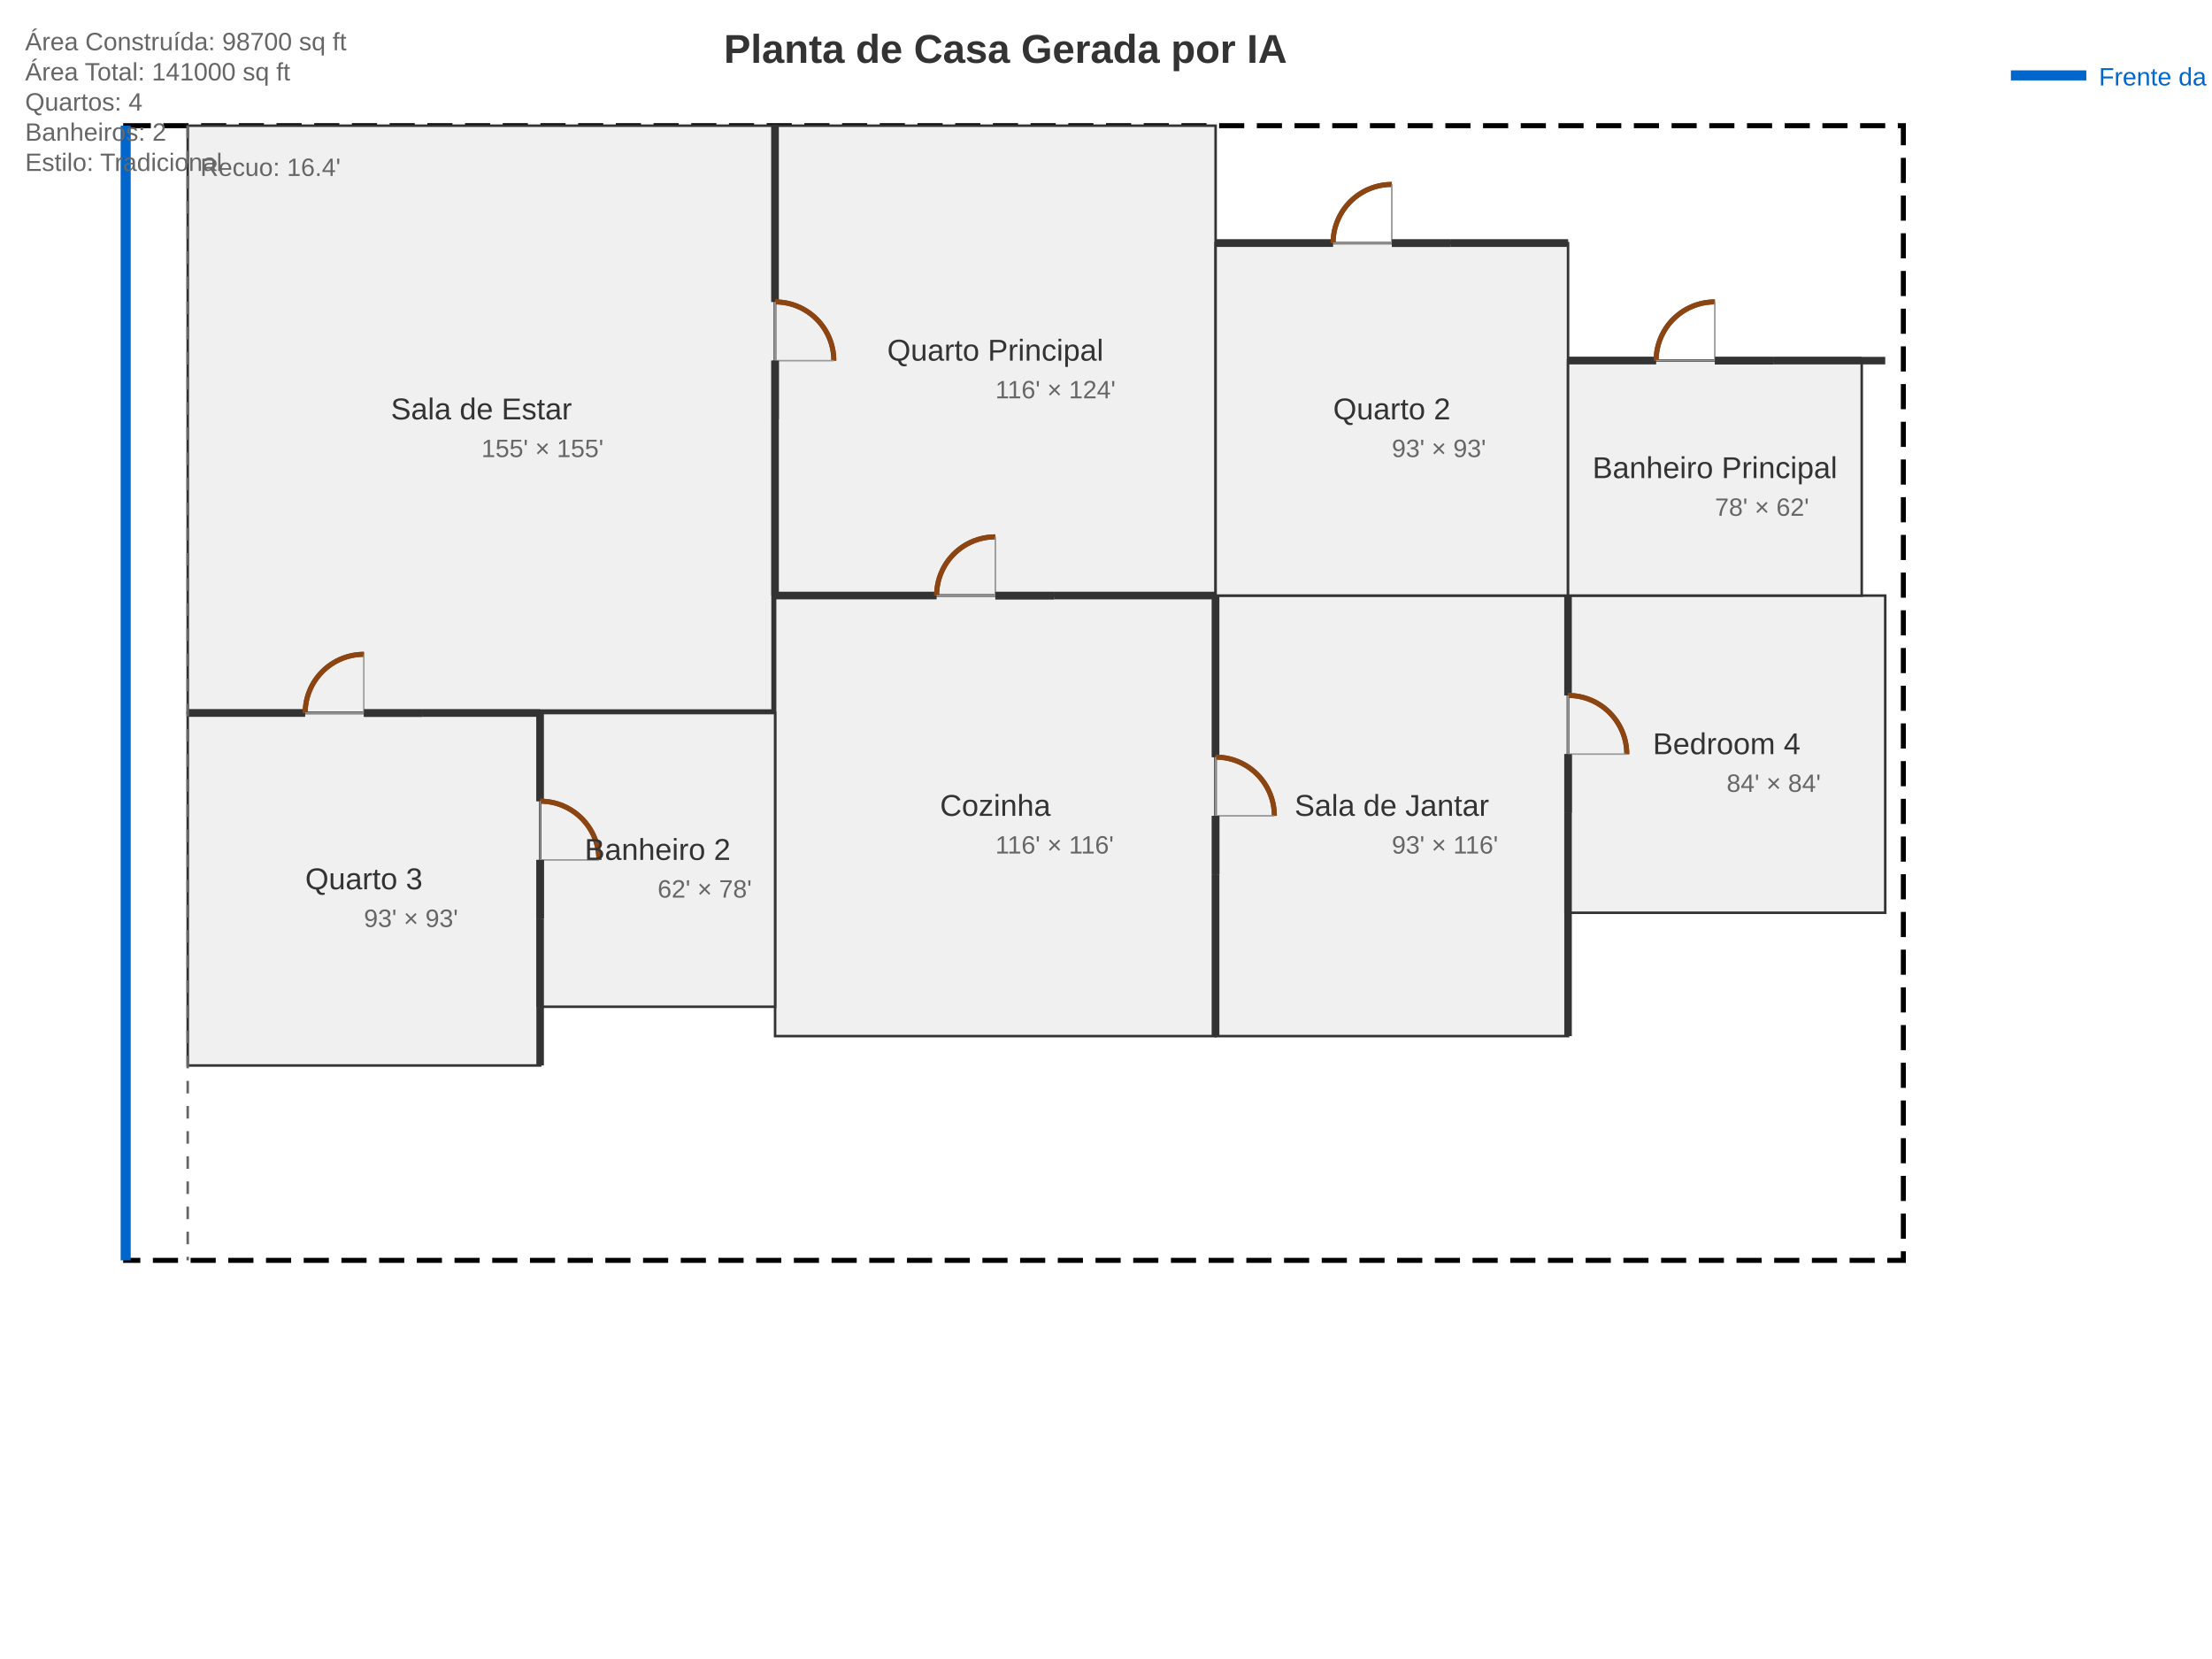
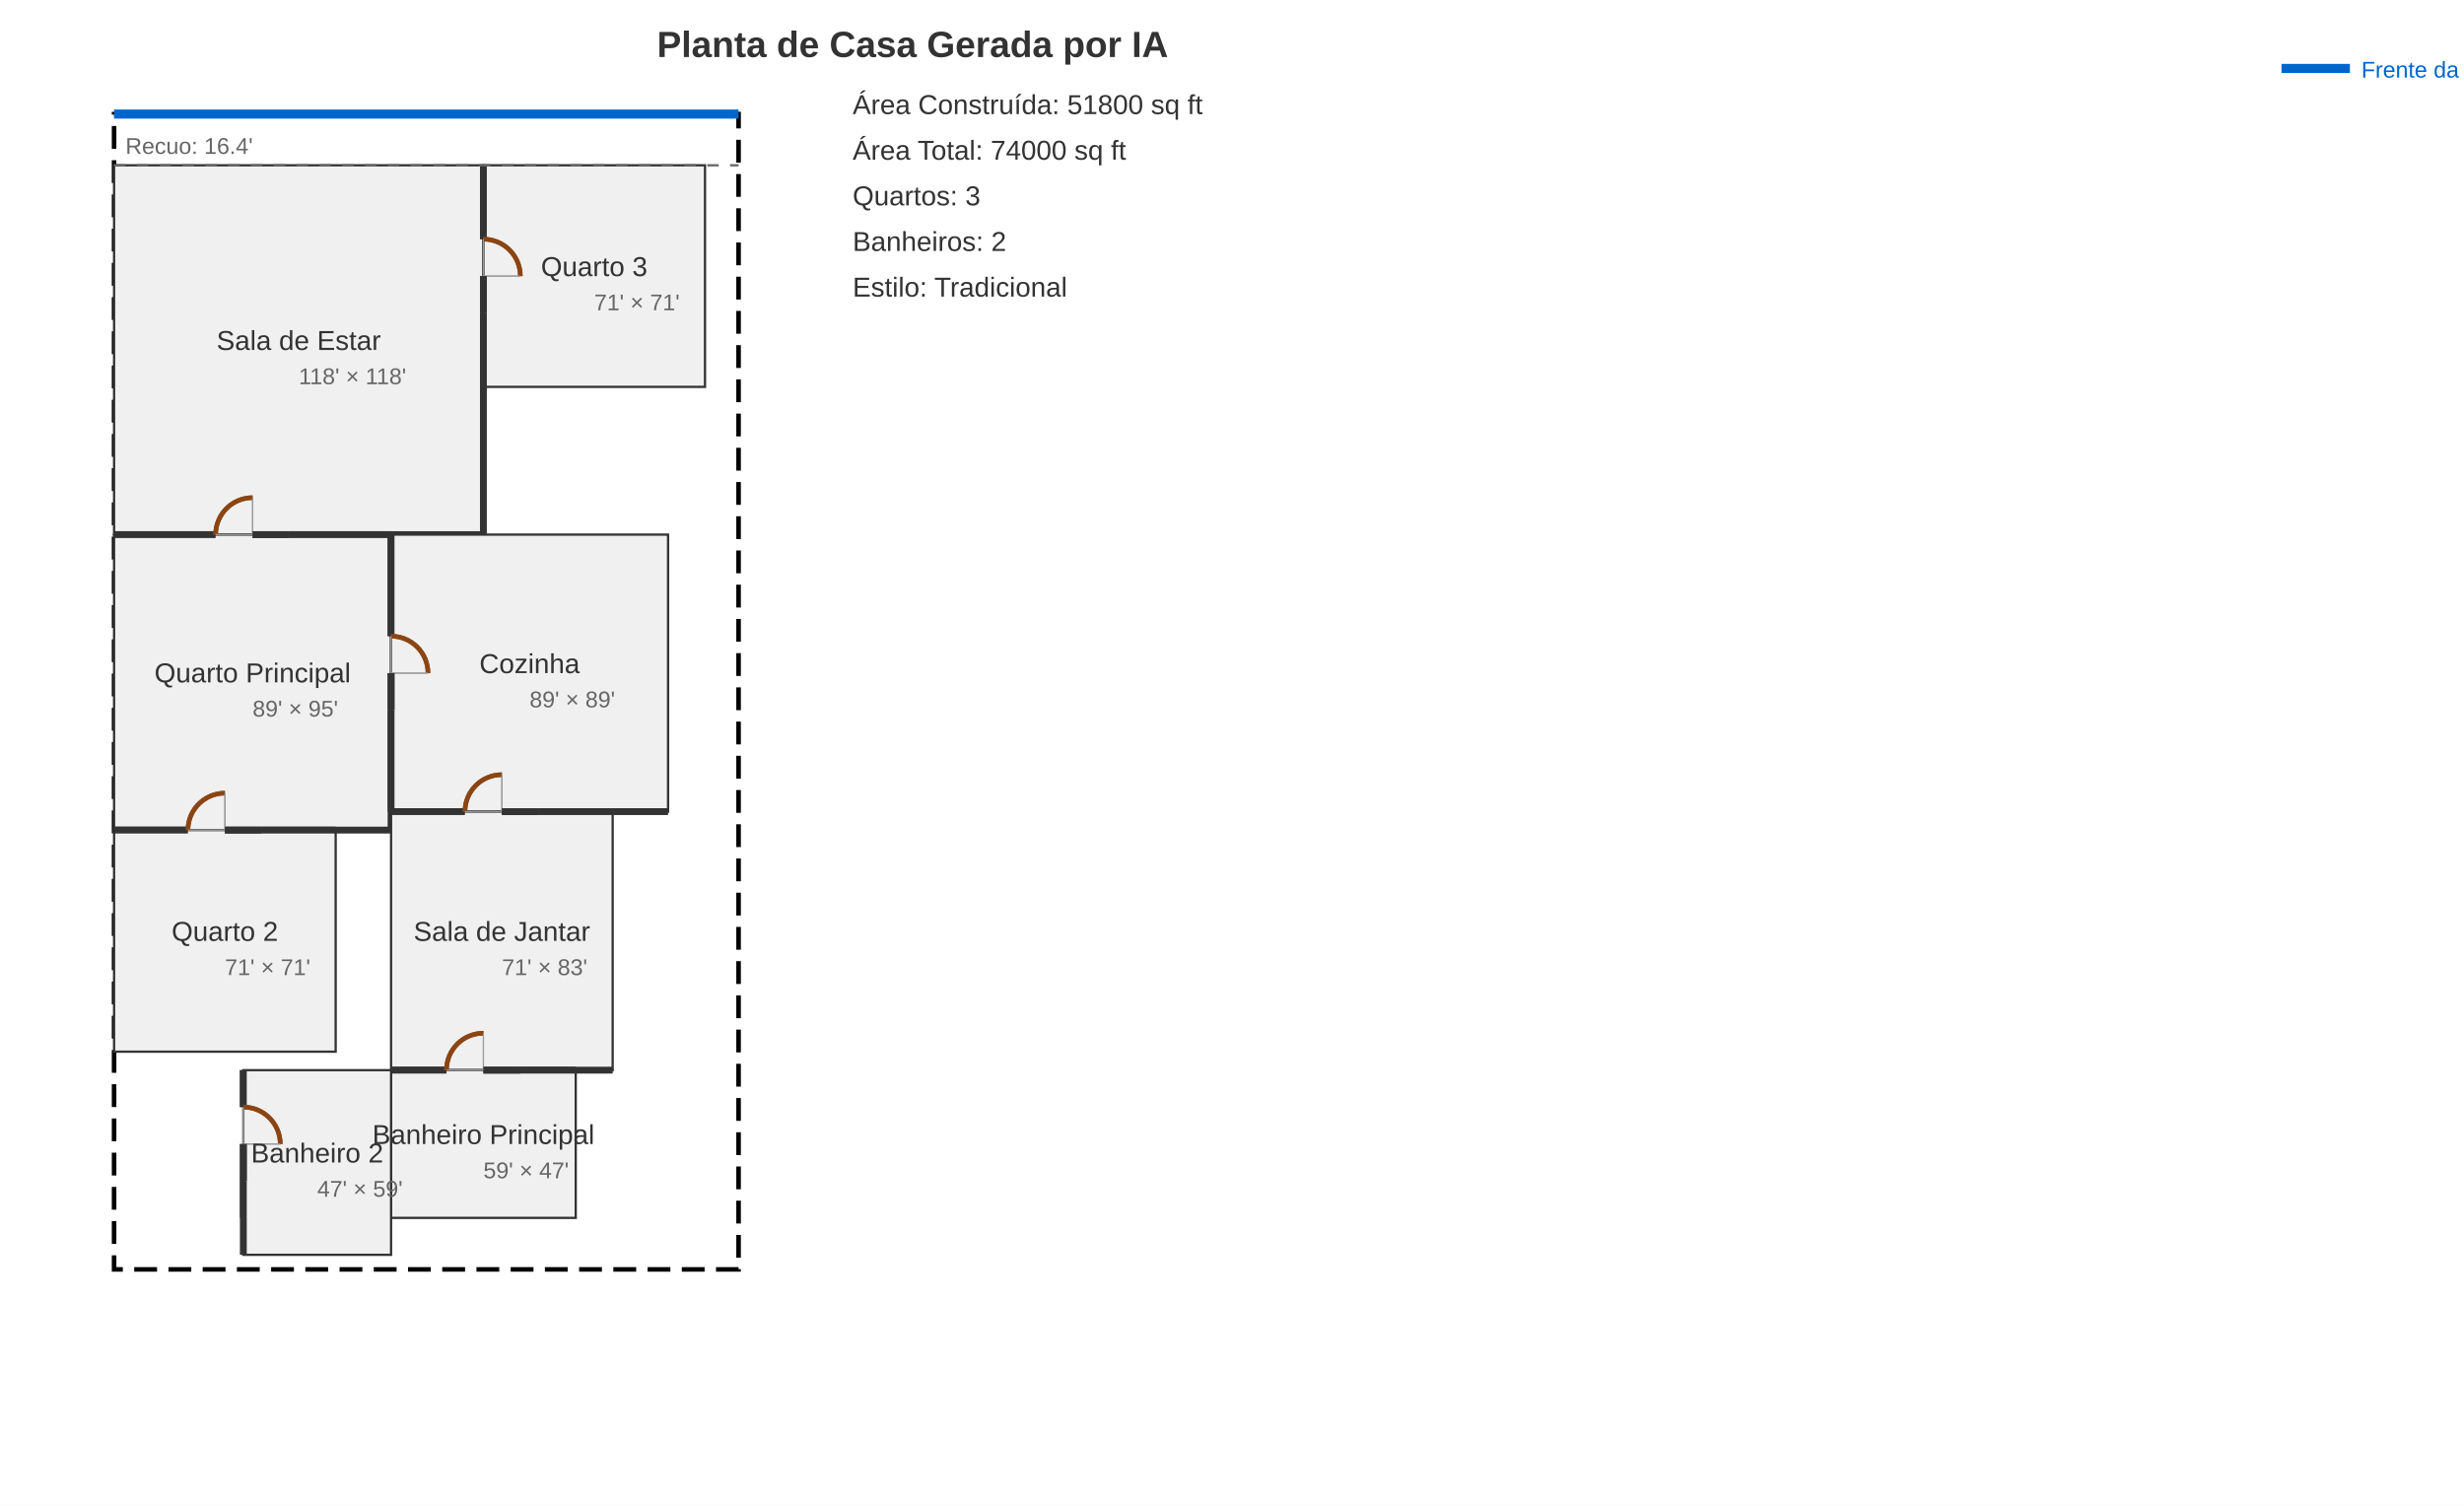
- <svg xmlns="http://www.w3.org/2000/svg" width="880" height="660" viewBox="0 0 880 660">
+ <svg xmlns="http://www.w3.org/2000/svg" width="1080" height="660" viewBox="0 0 1080 660">
  <style>
            .wall { fill: none; stroke: #333; stroke-width: 3; }
            .room-fill { fill: #f0f0f0; stroke: #333; stroke-width: 1; }
            .door { fill: none; stroke: #8B4513; stroke-width: 2; }
            .door-arc { fill: none; stroke: #8B4513; stroke-width: 2; }
            .door-opening { fill: none; stroke: #999; stroke-width: 0.5; }
            .window { fill: #87CEEB; stroke: #333; stroke-width: 1; }
            .room-label { font-family: Arial; font-size: 12px; text-anchor: middle; fill: #333; }
            .specs { font-family: Arial; font-size: 10px; fill: #666; }
            .terrain { fill: none; stroke: #000; stroke-width: 2; stroke-dasharray: 10,5; }
            .front-line { fill: none; stroke: #0066cc; stroke-width: 2; stroke-dasharray: 5,5; }
            .legend { font-family: Arial; font-size: 10px; fill: #0066cc; }
        </style>
-   <rect x="0" y="0" width="880" height="660" fill="white" />
-   <rect x="50" y="50" width="707.208" height="451.409" class="terrain" />
-   <rect x="74.677" y="50.0" width="233.676" height="233.676" class="room-fill" />
-   <line x1="308.353" y1="50.0" x2="308.353" y2="120.103" class="wall" />
-   <line x1="308.353" y1="166.838" x2="308.353" y2="283.676" class="wall" />
-   <line x1="74.677" y1="283.676" x2="121.412" y2="283.676" class="wall" />
-   <line x1="168.147" y1="283.676" x2="308.353" y2="283.676" class="wall" />
-   <rect x="308.353" y="50.0" width="175.257" height="186.941" class="room-fill" />
-   <line x1="308.353" y1="50.0" x2="308.353" y2="120.103" class="wall" />
-   <line x1="308.353" y1="166.838" x2="308.353" y2="236.941" class="wall" />
-   <line x1="308.353" y1="236.941" x2="372.614" y2="236.941" class="wall" />
-   <line x1="419.349" y1="236.941" x2="483.61" y2="236.941" class="wall" />
-   <rect x="308.353" y="236.941" width="175.257" height="175.257" class="room-fill" />
-   <line x1="308.353" y1="236.941" x2="372.614" y2="236.941" class="wall" />
-   <line x1="419.349" y1="236.941" x2="483.61" y2="236.941" class="wall" />
-   <line x1="483.61" y1="236.941" x2="483.61" y2="301.201" class="wall" />
-   <line x1="483.61" y1="347.937" x2="483.61" y2="412.197" class="wall" />
-   <rect x="483.61" y="236.941" width="140.205" height="175.257" class="room-fill" />
-   <line x1="483.61" y1="236.941" x2="483.61" y2="301.201" class="wall" />
-   <line x1="483.61" y1="347.937" x2="483.61" y2="412.197" class="wall" />
-   <line x1="483.61" y1="96.735" x2="530.345" y2="96.735" class="wall" />
-   <line x1="577.08" y1="96.735" x2="623.815" y2="96.735" class="wall" />
-   <line x1="623.815" y1="236.941" x2="623.815" y2="276.665" class="wall" />
-   <line x1="623.815" y1="323.401" x2="623.815" y2="412.197" class="wall" />
-   <rect x="483.61" y="96.735" width="140.205" height="140.205" class="room-fill" />
-   <line x1="483.61" y1="96.735" x2="530.345" y2="96.735" class="wall" />
-   <line x1="577.08" y1="96.735" x2="623.815" y2="96.735" class="wall" />
-   <rect x="74.677" y="283.676" width="140.205" height="140.205" class="room-fill" />
-   <line x1="74.677" y1="283.676" x2="121.412" y2="283.676" class="wall" />
-   <line x1="168.147" y1="283.676" x2="214.883" y2="283.676" class="wall" />
-   <line x1="214.883" y1="283.676" x2="214.883" y2="318.727" class="wall" />
-   <line x1="214.883" y1="365.462" x2="214.883" y2="423.881" class="wall" />
-   <rect x="623.815" y="236.941" width="126.185" height="126.185" class="room-fill" />
-   <line x1="623.815" y1="236.941" x2="623.815" y2="276.665" class="wall" />
-   <line x1="623.815" y1="323.401" x2="623.815" y2="363.126" class="wall" />
-   <line x1="623.815" y1="143.47" x2="658.866" y2="143.47" class="wall" />
-   <line x1="705.602" y1="143.47" x2="750.0" y2="143.47" class="wall" />
-   <rect x="623.815" y="143.47" width="116.838" height="93.47" class="room-fill" />
-   <line x1="623.815" y1="143.47" x2="658.866" y2="143.47" class="wall" />
-   <line x1="705.602" y1="143.47" x2="740.653" y2="143.47" class="wall" />
-   <rect x="214.883" y="283.676" width="93.47" height="116.838" class="room-fill" />
-   <line x1="214.883" y1="283.676" x2="214.883" y2="318.727" class="wall" />
-   <line x1="214.883" y1="365.462" x2="214.883" y2="400.514" class="wall" />
-   <path d="M 308.353 120.103 A 23.368 23.368 0 0 1 331.72 143.47" class="door-arc" />
-   <line x1="308.353" y1="120.103" x2="308.353" y2="143.47" class="door-opening" />
-   <line x1="308.353" y1="143.47" x2="331.72" y2="143.47" class="door-opening" />
-   <line x1="308.353" y1="143.47" x2="308.353" y2="166.838" class="wall" />
-   <path d="M 121.412 283.676 A 23.368 23.368 0 0 1 144.78 260.308" class="door-arc" />
-   <line x1="121.412" y1="283.676" x2="144.78" y2="283.676" class="door-opening" />
-   <line x1="144.78" y1="283.676" x2="144.78" y2="260.308" class="door-opening" />
-   <line x1="144.78" y1="283.676" x2="168.147" y2="283.676" class="wall" />
-   <path d="M 308.353 120.103 A 23.368 23.368 0 0 1 331.72 143.47" class="door-arc" />
-   <line x1="308.353" y1="120.103" x2="308.353" y2="143.47" class="door-opening" />
-   <line x1="308.353" y1="143.47" x2="331.72" y2="143.47" class="door-opening" />
-   <line x1="308.353" y1="143.47" x2="308.353" y2="166.838" class="wall" />
-   <path d="M 372.614 236.941 A 23.368 23.368 0 0 1 395.981 213.573" class="door-arc" />
-   <line x1="372.614" y1="236.941" x2="395.981" y2="236.941" class="door-opening" />
-   <line x1="395.981" y1="236.941" x2="395.981" y2="213.573" class="door-opening" />
-   <line x1="395.981" y1="236.941" x2="419.349" y2="236.941" class="wall" />
-   <path d="M 372.614 236.941 A 23.368 23.368 0 0 1 395.981 213.573" class="door-arc" />
-   <line x1="372.614" y1="236.941" x2="395.981" y2="236.941" class="door-opening" />
-   <line x1="395.981" y1="236.941" x2="395.981" y2="213.573" class="door-opening" />
-   <line x1="395.981" y1="236.941" x2="419.349" y2="236.941" class="wall" />
-   <path d="M 483.61 301.201 A 23.368 23.368 0 0 1 506.977 324.569" class="door-arc" />
-   <line x1="483.61" y1="301.201" x2="483.61" y2="324.569" class="door-opening" />
-   <line x1="483.61" y1="324.569" x2="506.977" y2="324.569" class="door-opening" />
-   <line x1="483.61" y1="324.569" x2="483.61" y2="347.937" class="wall" />
-   <path d="M 483.61 301.201 A 23.368 23.368 0 0 1 506.977 324.569" class="door-arc" />
-   <line x1="483.61" y1="301.201" x2="483.61" y2="324.569" class="door-opening" />
-   <line x1="483.61" y1="324.569" x2="506.977" y2="324.569" class="door-opening" />
-   <line x1="483.61" y1="324.569" x2="483.61" y2="347.937" class="wall" />
-   <path d="M 530.345 96.735 A 23.368 23.368 0 0 1 553.712 73.368" class="door-arc" />
-   <line x1="530.345" y1="96.735" x2="553.712" y2="96.735" class="door-opening" />
-   <line x1="553.712" y1="96.735" x2="553.712" y2="73.368" class="door-opening" />
-   <line x1="553.712" y1="96.735" x2="577.08" y2="96.735" class="wall" />
-   <path d="M 623.815 276.665 A 23.368 23.368 0 0 1 647.183 300.033" class="door-arc" />
-   <line x1="623.815" y1="276.665" x2="623.815" y2="300.033" class="door-opening" />
-   <line x1="623.815" y1="300.033" x2="647.183" y2="300.033" class="door-opening" />
-   <line x1="623.815" y1="300.033" x2="623.815" y2="323.401" class="wall" />
-   <path d="M 530.345 96.735 A 23.368 23.368 0 0 1 553.712 73.368" class="door-arc" />
-   <line x1="530.345" y1="96.735" x2="553.712" y2="96.735" class="door-opening" />
-   <line x1="553.712" y1="96.735" x2="553.712" y2="73.368" class="door-opening" />
-   <line x1="553.712" y1="96.735" x2="577.08" y2="96.735" class="wall" />
-   <path d="M 121.412 283.676 A 23.368 23.368 0 0 1 144.78 260.308" class="door-arc" />
-   <line x1="121.412" y1="283.676" x2="144.78" y2="283.676" class="door-opening" />
-   <line x1="144.78" y1="283.676" x2="144.78" y2="260.308" class="door-opening" />
-   <line x1="144.78" y1="283.676" x2="168.147" y2="283.676" class="wall" />
-   <path d="M 214.883 318.727 A 23.368 23.368 0 0 1 238.25 342.095" class="door-arc" />
-   <line x1="214.883" y1="318.727" x2="214.883" y2="342.095" class="door-opening" />
-   <line x1="214.883" y1="342.095" x2="238.25" y2="342.095" class="door-opening" />
-   <line x1="214.883" y1="342.095" x2="214.883" y2="365.462" class="wall" />
-   <path d="M 623.815 276.665 A 23.368 23.368 0 0 1 647.183 300.033" class="door-arc" />
-   <line x1="623.815" y1="276.665" x2="623.815" y2="300.033" class="door-opening" />
-   <line x1="623.815" y1="300.033" x2="647.183" y2="300.033" class="door-opening" />
-   <line x1="623.815" y1="300.033" x2="623.815" y2="323.401" class="wall" />
-   <path d="M 658.866 143.47 A 23.368 23.368 0 0 1 682.234 120.103" class="door-arc" />
-   <line x1="658.866" y1="143.47" x2="682.234" y2="143.47" class="door-opening" />
-   <line x1="682.234" y1="143.47" x2="682.234" y2="120.103" class="door-opening" />
-   <line x1="682.234" y1="143.47" x2="705.602" y2="143.47" class="wall" />
-   <path d="M 658.866 143.47 A 23.368 23.368 0 0 1 682.234 120.103" class="door-arc" />
-   <line x1="658.866" y1="143.47" x2="682.234" y2="143.47" class="door-opening" />
-   <line x1="682.234" y1="143.47" x2="682.234" y2="120.103" class="door-opening" />
-   <line x1="682.234" y1="143.47" x2="705.602" y2="143.47" class="wall" />
-   <path d="M 214.883 318.727 A 23.368 23.368 0 0 1 238.25 342.095" class="door-arc" />
-   <line x1="214.883" y1="318.727" x2="214.883" y2="342.095" class="door-opening" />
-   <line x1="214.883" y1="342.095" x2="238.25" y2="342.095" class="door-opening" />
-   <line x1="214.883" y1="342.095" x2="214.883" y2="365.462" class="wall" />
-   <line x1="50" y1="50" x2="50" y2="501.409" style="stroke: #0066cc; stroke-width: 4;" />
-   <line x1="74.677" y1="50" x2="74.677" y2="501.409" style="stroke: #666; stroke-width: 1; stroke-dasharray: 5,5;" />
-   <text x="79.677" y="70" style="font-family: Arial; font-size: 10px; fill: #666;">Recuo: 16.4'</text>
-   <text x="191.515" y="166.838" class="room-label">Sala de Estar</text>
-   <text x="191.515" y="181.838" class="specs">155' × 155'</text>
-   <text x="395.981" y="143.47" class="room-label">Quarto Principal</text>
-   <text x="395.981" y="158.47" class="specs">116' × 124'</text>
-   <text x="395.981" y="324.569" class="room-label">Cozinha</text>
-   <text x="395.981" y="339.569" class="specs">116' × 116'</text>
-   <text x="553.712" y="324.569" class="room-label">Sala de Jantar</text>
-   <text x="553.712" y="339.569" class="specs">93' × 116'</text>
-   <text x="553.712" y="166.838" class="room-label">Quarto 2</text>
-   <text x="553.712" y="181.838" class="specs">93' × 93'</text>
-   <text x="144.78" y="353.778" class="room-label">Quarto 3</text>
-   <text x="144.78" y="368.778" class="specs">93' × 93'</text>
-   <text x="686.908" y="300.033" class="room-label">Bedroom 4</text>
-   <text x="686.908" y="315.033" class="specs">84' × 84'</text>
-   <text x="682.234" y="190.205" class="room-label">Banheiro Principal</text>
-   <text x="682.234" y="205.205" class="specs">78' × 62'</text>
-   <text x="261.618" y="342.095" class="room-label">Banheiro 2</text>
-   <text x="261.618" y="357.095" class="specs">62' × 78'</text>
-   <text x="10" y="20" class="specs">Área Construída: 98700 sq ft</text>
-   <text x="10" y="32" class="specs">Área Total: 141000 sq ft</text>
-   <text x="10" y="44" class="specs">Quartos: 4</text>
-   <text x="10" y="56" class="specs">Banheiros: 2</text>
-   <text x="10" y="68" class="specs">Estilo: Tradicional</text>
+   <rect x="0" y="0" width="1080" height="660" fill="white" />
+   <rect x="50" y="50" width="273.724" height="506.39" class="terrain" />
+   <rect x="50.0" y="72.445" width="161.883" height="161.883" class="room-fill" />
+   <line x1="50.0" y1="234.328" x2="94.518" y2="234.328" class="wall" />
+   <line x1="126.894" y1="234.328" x2="211.883" y2="234.328" class="wall" />
+   <line x1="211.883" y1="72.445" x2="211.883" y2="104.822" class="wall" />
+   <line x1="211.883" y1="137.199" x2="211.883" y2="234.328" class="wall" />
+   <rect x="50.0" y="234.328" width="121.412" height="129.506" class="room-fill" />
+   <line x1="50.0" y1="234.328" x2="94.518" y2="234.328" class="wall" />
+   <line x1="126.894" y1="234.328" x2="171.412" y2="234.328" class="wall" />
+   <line x1="171.412" y1="234.328" x2="171.412" y2="278.846" class="wall" />
+   <line x1="171.412" y1="311.223" x2="171.412" y2="363.835" class="wall" />
+   <line x1="50.0" y1="363.835" x2="82.377" y2="363.835" class="wall" />
+   <line x1="114.753" y1="363.835" x2="171.412" y2="363.835" class="wall" />
+   <rect x="171.412" y="234.328" width="121.412" height="121.412" class="room-fill" />
+   <line x1="171.412" y1="234.328" x2="171.412" y2="278.846" class="wall" />
+   <line x1="171.412" y1="311.223" x2="171.412" y2="355.741" class="wall" />
+   <line x1="171.412" y1="355.741" x2="203.789" y2="355.741" class="wall" />
+   <line x1="236.165" y1="355.741" x2="292.824" y2="355.741" class="wall" />
+   <rect x="171.412" y="355.741" width="97.13" height="113.318" class="room-fill" />
+   <line x1="171.412" y1="355.741" x2="203.789" y2="355.741" class="wall" />
+   <line x1="236.165" y1="355.741" x2="268.542" y2="355.741" class="wall" />
+   <line x1="171.412" y1="469.059" x2="195.695" y2="469.059" class="wall" />
+   <line x1="228.071" y1="469.059" x2="268.542" y2="469.059" class="wall" />
+   <rect x="50.0" y="363.835" width="97.13" height="97.13" class="room-fill" />
+   <line x1="50.0" y1="363.835" x2="82.377" y2="363.835" class="wall" />
+   <line x1="114.753" y1="363.835" x2="147.13" y2="363.835" class="wall" />
+   <rect x="211.883" y="72.445" width="97.13" height="97.13" class="room-fill" />
+   <line x1="211.883" y1="72.445" x2="211.883" y2="104.822" class="wall" />
+   <line x1="211.883" y1="137.199" x2="211.883" y2="169.575" class="wall" />
+   <rect x="171.412" y="469.059" width="80.941" height="64.753" class="room-fill" />
+   <line x1="171.412" y1="469.059" x2="195.695" y2="469.059" class="wall" />
+   <line x1="228.071" y1="469.059" x2="252.354" y2="469.059" class="wall" />
+   <line x1="106.659" y1="469.059" x2="106.659" y2="485.247" class="wall" />
+   <line x1="106.659" y1="517.623" x2="106.659" y2="533.812" class="wall" />
+   <rect x="106.659" y="469.059" width="64.753" height="80.941" class="room-fill" />
+   <line x1="106.659" y1="469.059" x2="106.659" y2="485.247" class="wall" />
+   <line x1="106.659" y1="517.623" x2="106.659" y2="550.0" class="wall" />
+   <path d="M 94.518 234.328 A 16.188 16.188 0 0 1 110.706 218.14" class="door-arc" />
+   <line x1="94.518" y1="234.328" x2="110.706" y2="234.328" class="door-opening" />
+   <line x1="110.706" y1="234.328" x2="110.706" y2="218.14" class="door-opening" />
+   <line x1="110.706" y1="234.328" x2="126.894" y2="234.328" class="wall" />
+   <path d="M 211.883 104.822 A 16.188 16.188 0 0 1 228.071 121.01" class="door-arc" />
+   <line x1="211.883" y1="104.822" x2="211.883" y2="121.01" class="door-opening" />
+   <line x1="211.883" y1="121.01" x2="228.071" y2="121.01" class="door-opening" />
+   <line x1="211.883" y1="121.01" x2="211.883" y2="137.199" class="wall" />
+   <path d="M 94.518 234.328 A 16.188 16.188 0 0 1 110.706 218.14" class="door-arc" />
+   <line x1="94.518" y1="234.328" x2="110.706" y2="234.328" class="door-opening" />
+   <line x1="110.706" y1="234.328" x2="110.706" y2="218.14" class="door-opening" />
+   <line x1="110.706" y1="234.328" x2="126.894" y2="234.328" class="wall" />
+   <path d="M 171.412 278.846 A 16.188 16.188 0 0 1 187.6 295.034" class="door-arc" />
+   <line x1="171.412" y1="278.846" x2="171.412" y2="295.034" class="door-opening" />
+   <line x1="171.412" y1="295.034" x2="187.6" y2="295.034" class="door-opening" />
+   <line x1="171.412" y1="295.034" x2="171.412" y2="311.223" class="wall" />
+   <path d="M 82.377 363.835 A 16.188 16.188 0 0 1 98.565 347.646" class="door-arc" />
+   <line x1="82.377" y1="363.835" x2="98.565" y2="363.835" class="door-opening" />
+   <line x1="98.565" y1="363.835" x2="98.565" y2="347.646" class="door-opening" />
+   <line x1="98.565" y1="363.835" x2="114.753" y2="363.835" class="wall" />
+   <path d="M 171.412 278.846 A 16.188 16.188 0 0 1 187.6 295.034" class="door-arc" />
+   <line x1="171.412" y1="278.846" x2="171.412" y2="295.034" class="door-opening" />
+   <line x1="171.412" y1="295.034" x2="187.6" y2="295.034" class="door-opening" />
+   <line x1="171.412" y1="295.034" x2="171.412" y2="311.223" class="wall" />
+   <path d="M 203.789 355.741 A 16.188 16.188 0 0 1 219.977 339.552" class="door-arc" />
+   <line x1="203.789" y1="355.741" x2="219.977" y2="355.741" class="door-opening" />
+   <line x1="219.977" y1="355.741" x2="219.977" y2="339.552" class="door-opening" />
+   <line x1="219.977" y1="355.741" x2="236.165" y2="355.741" class="wall" />
+   <path d="M 203.789 355.741 A 16.188 16.188 0 0 1 219.977 339.552" class="door-arc" />
+   <line x1="203.789" y1="355.741" x2="219.977" y2="355.741" class="door-opening" />
+   <line x1="219.977" y1="355.741" x2="219.977" y2="339.552" class="door-opening" />
+   <line x1="219.977" y1="355.741" x2="236.165" y2="355.741" class="wall" />
+   <path d="M 195.695 469.059 A 16.188 16.188 0 0 1 211.883 452.87" class="door-arc" />
+   <line x1="195.695" y1="469.059" x2="211.883" y2="469.059" class="door-opening" />
+   <line x1="211.883" y1="469.059" x2="211.883" y2="452.87" class="door-opening" />
+   <line x1="211.883" y1="469.059" x2="228.071" y2="469.059" class="wall" />
+   <path d="M 82.377 363.835 A 16.188 16.188 0 0 1 98.565 347.646" class="door-arc" />
+   <line x1="82.377" y1="363.835" x2="98.565" y2="363.835" class="door-opening" />
+   <line x1="98.565" y1="363.835" x2="98.565" y2="347.646" class="door-opening" />
+   <line x1="98.565" y1="363.835" x2="114.753" y2="363.835" class="wall" />
+   <path d="M 211.883 104.822 A 16.188 16.188 0 0 1 228.071 121.01" class="door-arc" />
+   <line x1="211.883" y1="104.822" x2="211.883" y2="121.01" class="door-opening" />
+   <line x1="211.883" y1="121.01" x2="228.071" y2="121.01" class="door-opening" />
+   <line x1="211.883" y1="121.01" x2="211.883" y2="137.199" class="wall" />
+   <path d="M 195.695 469.059 A 16.188 16.188 0 0 1 211.883 452.87" class="door-arc" />
+   <line x1="195.695" y1="469.059" x2="211.883" y2="469.059" class="door-opening" />
+   <line x1="211.883" y1="469.059" x2="211.883" y2="452.87" class="door-opening" />
+   <line x1="211.883" y1="469.059" x2="228.071" y2="469.059" class="wall" />
+   <path d="M 106.659 485.247 A 16.188 16.188 0 0 1 122.847 501.435" class="door-arc" />
+   <line x1="106.659" y1="485.247" x2="106.659" y2="501.435" class="door-opening" />
+   <line x1="106.659" y1="501.435" x2="122.847" y2="501.435" class="door-opening" />
+   <line x1="106.659" y1="501.435" x2="106.659" y2="517.623" class="wall" />
+   <path d="M 106.659 485.247 A 16.188 16.188 0 0 1 122.847 501.435" class="door-arc" />
+   <line x1="106.659" y1="485.247" x2="106.659" y2="501.435" class="door-opening" />
+   <line x1="106.659" y1="501.435" x2="122.847" y2="501.435" class="door-opening" />
+   <line x1="106.659" y1="501.435" x2="106.659" y2="517.623" class="wall" />
+   <line x1="50" y1="50" x2="323.724" y2="50" style="stroke: #0066cc; stroke-width: 4;" />
+   <line x1="50" y1="72.445" x2="323.724" y2="72.445" style="stroke: #666; stroke-width: 1; stroke-dasharray: 5,5;" />
+   <text x="55" y="67.445" style="font-family: Arial; font-size: 10px; fill: #666;">Recuo: 16.4'</text>
+   <text x="130.941" y="153.387" class="room-label">Sala de Estar</text>
+   <text x="130.941" y="168.387" class="specs">118' × 118'</text>
+   <text x="110.706" y="299.081" class="room-label">Quarto Principal</text>
+   <text x="110.706" y="314.081" class="specs">89' × 95'</text>
+   <text x="232.118" y="295.034" class="room-label">Cozinha</text>
+   <text x="232.118" y="310.034" class="specs">89' × 89'</text>
+   <text x="219.977" y="412.4" class="room-label">Sala de Jantar</text>
+   <text x="219.977" y="427.4" class="specs">71' × 83'</text>
+   <text x="98.565" y="412.4" class="room-label">Quarto 2</text>
+   <text x="98.565" y="427.4" class="specs">71' × 71'</text>
+   <text x="260.448" y="121.01" class="room-label">Quarto 3</text>
+   <text x="260.448" y="136.01" class="specs">71' × 71'</text>
+   <text x="211.883" y="501.435" class="room-label">Banheiro Principal</text>
+   <text x="211.883" y="516.435" class="specs">59' × 47'</text>
+   <text x="139.036" y="509.529" class="room-label">Banheiro 2</text>
+   <text x="139.036" y="524.529" class="specs">47' × 59'</text>
+   <text x="373.724" y="50" style="font-family: Arial; font-size: 12px; fill: #333;">Área Construída: 51800 sq ft</text>
+   <text x="373.724" y="70" style="font-family: Arial; font-size: 12px; fill: #333;">Área Total: 74000 sq ft</text>
+   <text x="373.724" y="90" style="font-family: Arial; font-size: 12px; fill: #333;">Quartos: 3</text>
+   <text x="373.724" y="110" style="font-family: Arial; font-size: 12px; fill: #333;">Banheiros: 2</text>
+   <text x="373.724" y="130" style="font-family: Arial; font-size: 12px; fill: #333;">Estilo: Tradicional</text>
  <text x="400" y="25" style="font-family: Arial; font-size: 16px; font-weight: bold; text-anchor: middle; fill: #333;">Planta de Casa Gerada por IA</text>
-   <line x1="800" y1="30" x2="830" y2="30" style="stroke: #0066cc; stroke-width: 4;" />
-   <text x="835" y="34" class="legend">Frente da Casa</text>
+   <line x1="1000" y1="30" x2="1030" y2="30" style="stroke: #0066cc; stroke-width: 4;" />
+   <text x="1035" y="34" class="legend">Frente da Casa</text>
</svg>
